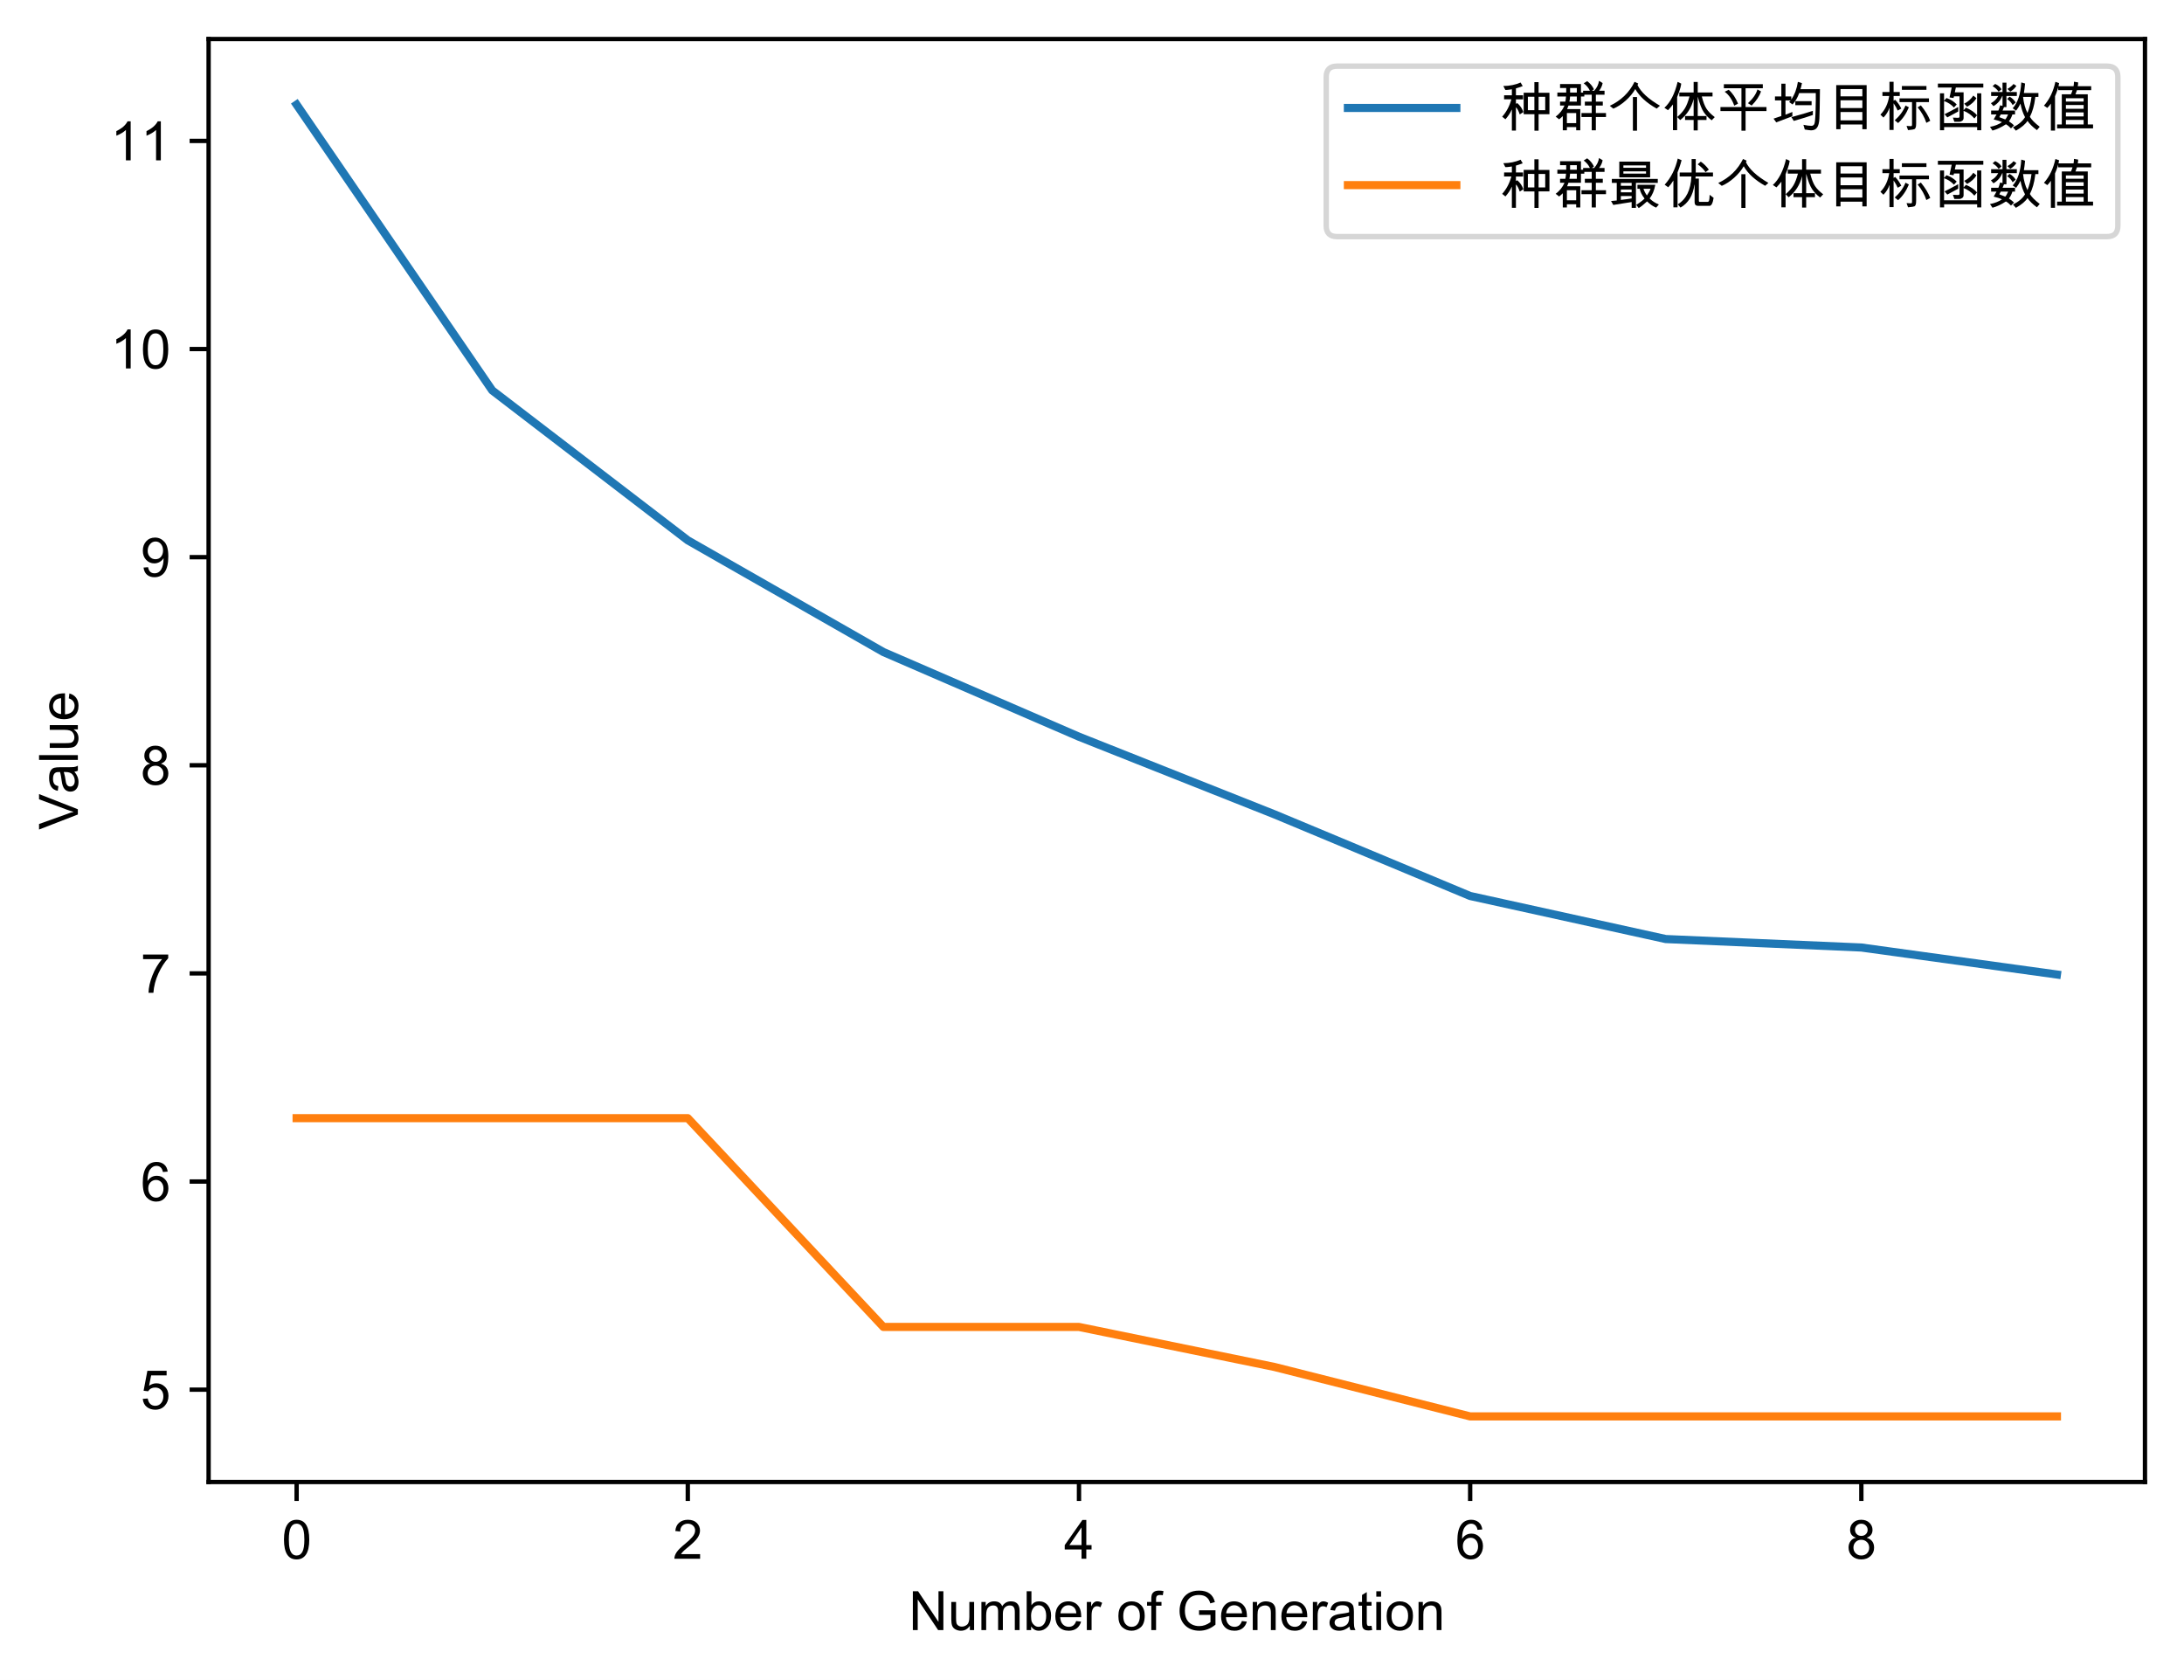
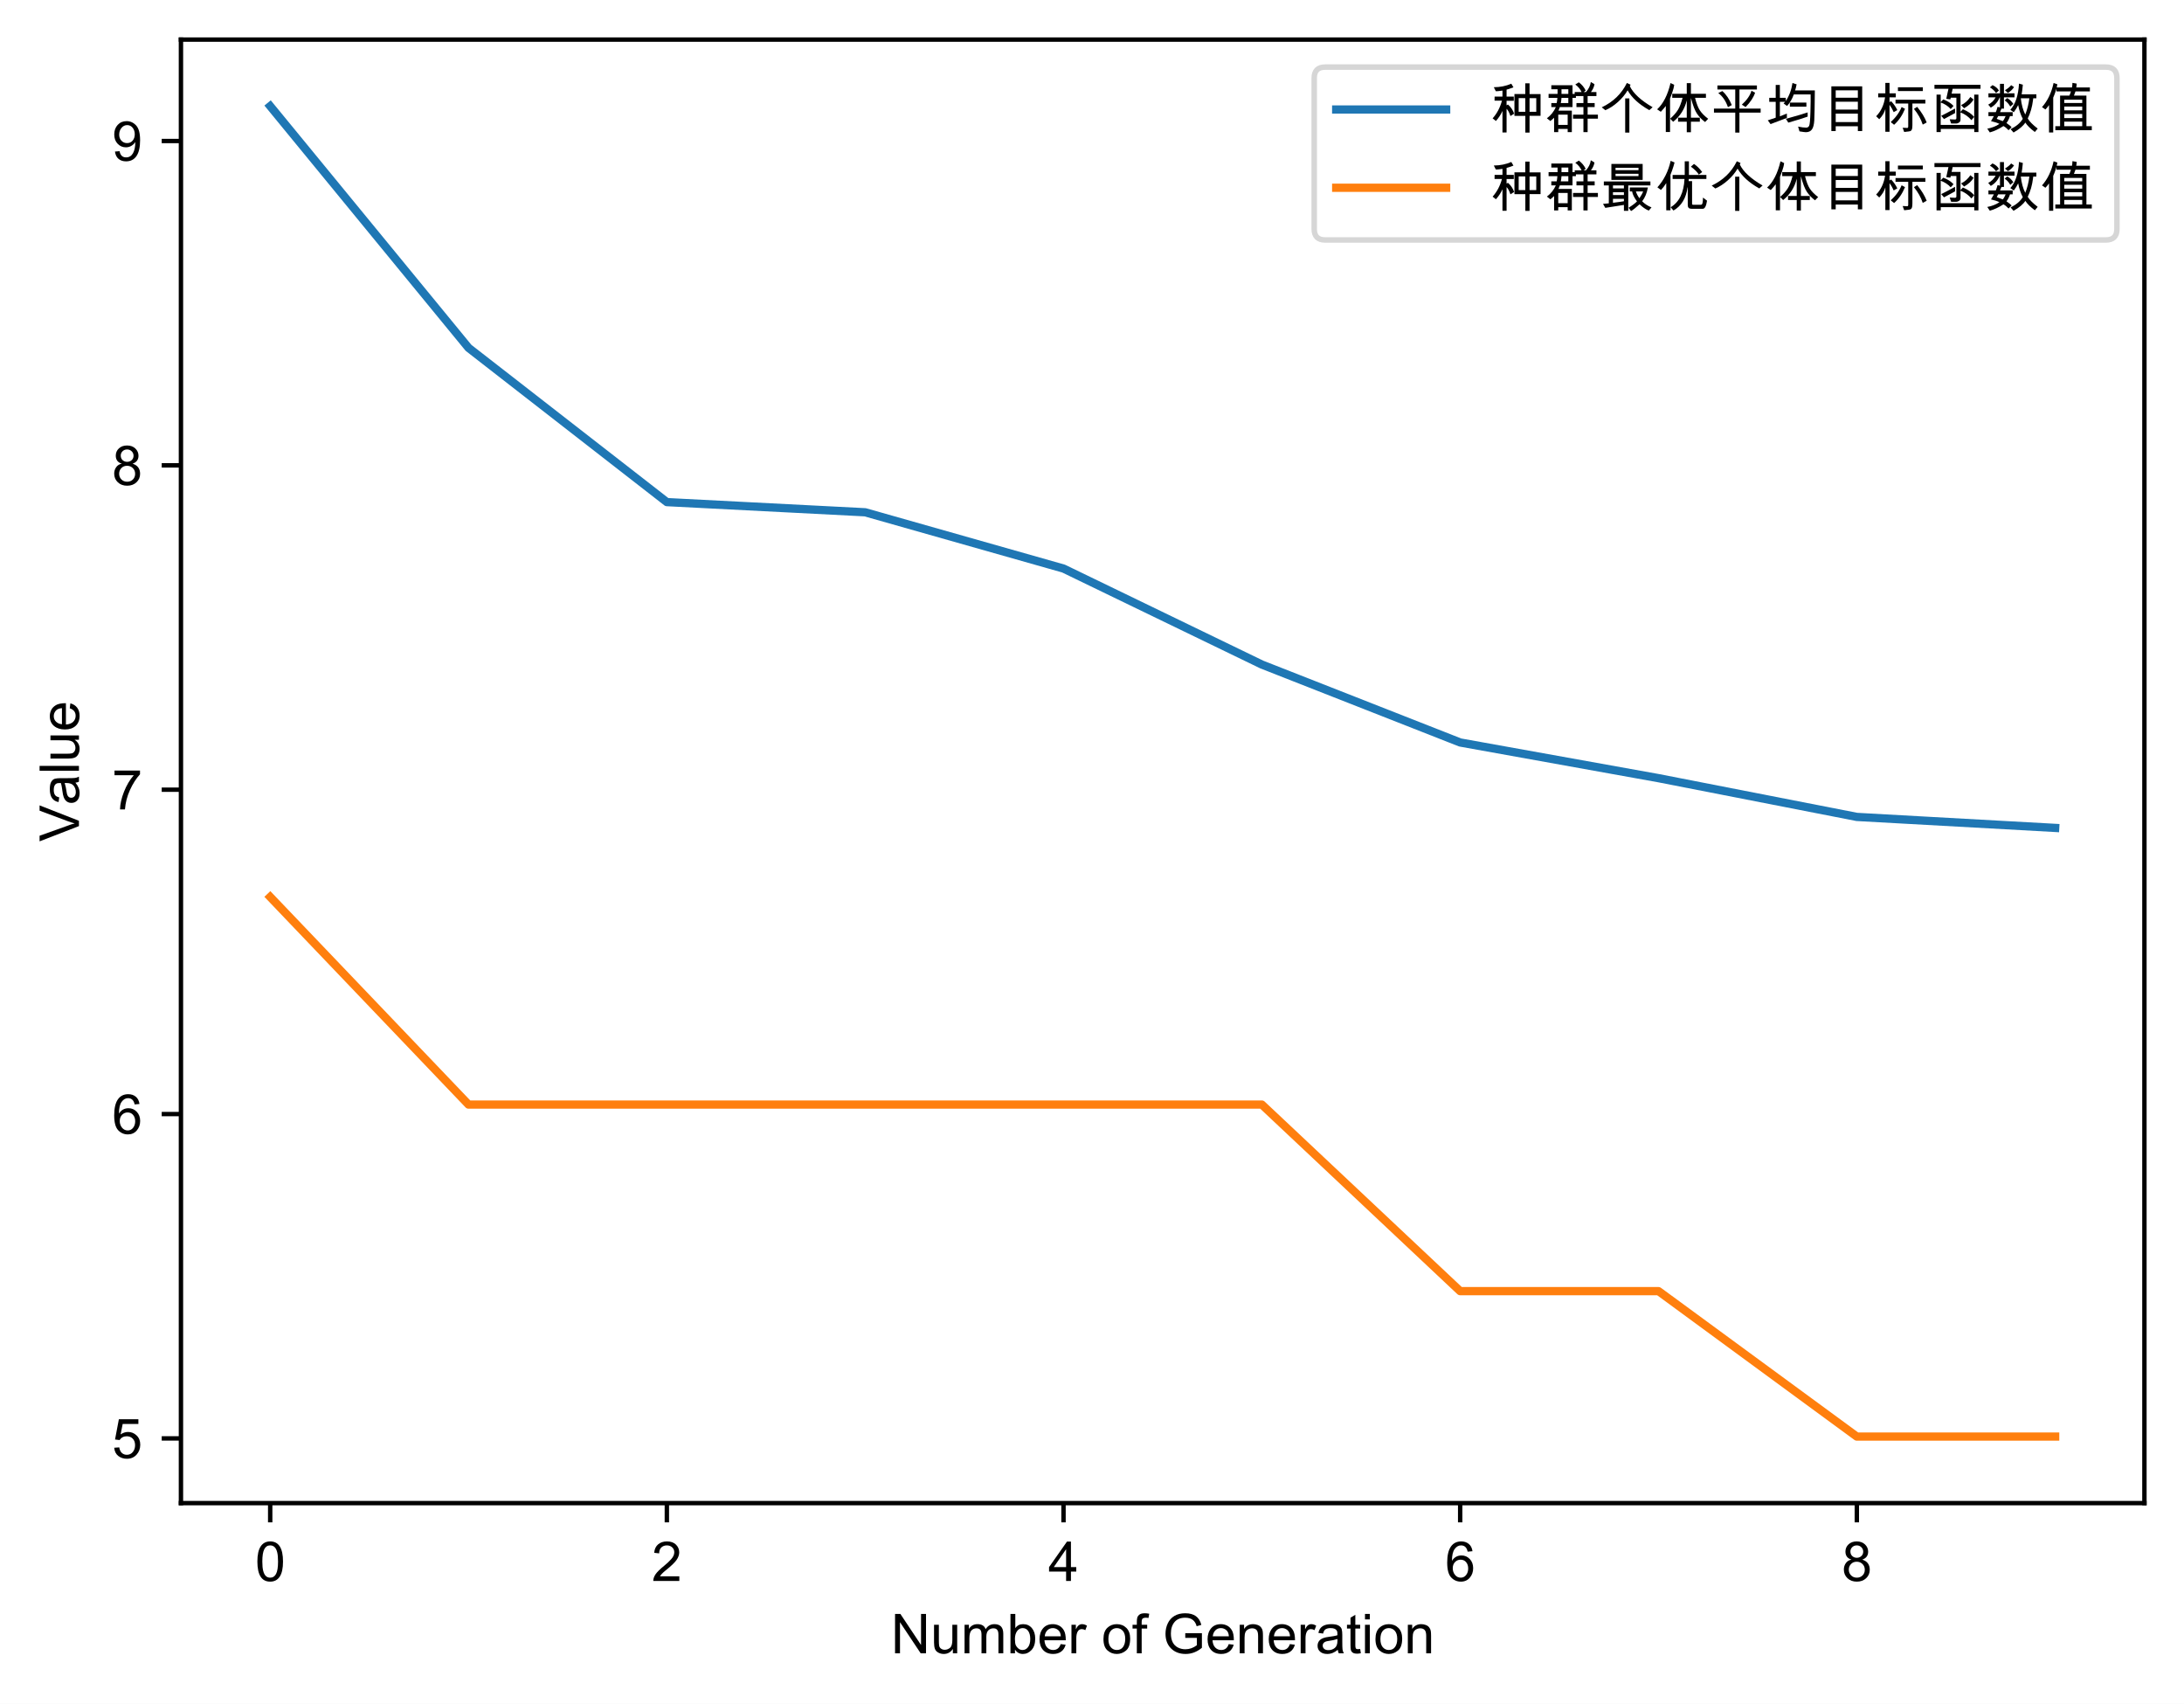
- <svg xmlns="http://www.w3.org/2000/svg" xmlns:xlink="http://www.w3.org/1999/xlink" height="309.812pt" version="1.1" viewBox="0 0 402.792 309.812" width="402.792pt">
+ <svg xmlns="http://www.w3.org/2000/svg" xmlns:xlink="http://www.w3.org/1999/xlink" height="309.812pt" version="1.1" viewBox="0 0 397.231 309.812" width="397.231pt">
  <defs>
    <style type="text/css">
*{stroke-linecap:butt;stroke-linejoin:round;}
  </style>
  </defs>
  <g id="figure_1">
    <g id="patch_1">
-       <path d="M 0 309.812  L 402.792 309.812  L 402.792 0  L 0 0  z " style="fill:#ffffff;" />
+       <path d="M 0 309.812  L 397.231 309.812  L 397.231 0  L 0 0  z " style="fill:#ffffff;" />
    </g>
    <g id="axes_1">
      <g id="patch_2">
-         <path d="M 38.472 273.312  L 395.592 273.312  L 395.592 7.2  L 38.472 7.2  z " style="fill:#ffffff;" />
+         <path d="M 32.911 273.312  L 390.031 273.312  L 390.031 7.2  L 32.911 7.2  z " style="fill:#ffffff;" />
      </g>
      <g id="matplotlib.axis_1">
        <g id="xtick_1">
          <g id="line2d_1">
            <defs>
-               <path d="M 0 0  L 0 3.5  " id="m9757aadfeb" style="stroke:#000000;stroke-width:0.8;" />
-             </defs>
-             <g>
-               <use style="stroke:#000000;stroke-width:0.8;" x="54.705" xlink:href="#m9757aadfeb" y="273.312" />
+               <path d="M 0 0  L 0 3.5  " id="med0e774043" style="stroke:#000000;stroke-width:0.8;" />
+             </defs>
+             <g>
+               <use style="stroke:#000000;stroke-width:0.8;" x="49.144" xlink:href="#med0e774043" y="273.312" />
            </g>
          </g>
          <g id="text_1">
            <defs>
              <path d="M 27.781 71.922  Q 51.125 71.922 51.125 35.297  Q 51.125 16.797 45.094 7.781  Q 39.062 -1.219 27.781 -1.219  Q 4.5 -1.219 4.5 35.297  Q 4.5 53.812 10.516 62.859  Q 16.547 71.922 27.781 71.922  z M 27.781 6  Q 34.859 6 38.469 12.859  Q 42.094 19.734 42.094 35.297  Q 42.094 46.141 40.5 52.359  Q 38.922 58.594 35.719 61.641  Q 32.516 64.703 27.688 64.703  Q 20.609 64.703 17.047 57.719  Q 13.484 50.734 13.484 35.297  Q 13.484 24.609 15.094 18.359  Q 16.703 12.109 19.875 9.047  Q 23.047 6 27.781 6  z " id="ArialUnicodeMS-48" />
            </defs>
-             <g transform="translate(51.92413 287.4698)scale(0.1 -0.1)">
+             <g transform="translate(46.3632 287.4698)scale(0.1 -0.1)">
              <use xlink:href="#ArialUnicodeMS-48" />
            </g>
          </g>
        </g>
        <g id="xtick_2">
          <g id="line2d_2">
            <g>
-               <use style="stroke:#000000;stroke-width:0.8;" x="126.85" xlink:href="#m9757aadfeb" y="273.312" />
+               <use style="stroke:#000000;stroke-width:0.8;" x="121.289" xlink:href="#med0e774043" y="273.312" />
            </g>
          </g>
          <g id="text_2">
            <defs>
              <path d="M 50.484 0  L 3.078 0  Q 3.078 6.062 7.297 12.25  Q 11.531 18.453 23.094 27.781  Q 30.172 33.453 35.734 39.672  Q 41.312 45.906 41.312 52.203  Q 41.312 57.625 37.469 61.156  Q 33.641 64.703 27.781 64.703  Q 21.875 64.703 17.875 61.062  Q 13.875 57.422 13.812 50.203  L 4.781 51.219  Q 5.609 61.281 11.938 66.594  Q 18.266 71.922 27.984 71.922  Q 38.531 71.922 44.406 66.078  Q 50.297 60.25 50.297 52  Q 50.297 45.125 45.328 38.062  Q 40.375 31 25.594 19.188  Q 17.828 12.984 15.281 8.5  L 50.484 8.5  z " id="ArialUnicodeMS-50" />
            </defs>
-             <g transform="translate(124.0696 287.4698)scale(0.1 -0.1)">
+             <g transform="translate(118.5087 287.4698)scale(0.1 -0.1)">
              <use xlink:href="#ArialUnicodeMS-50" />
            </g>
          </g>
        </g>
        <g id="xtick_3">
          <g id="line2d_3">
            <g>
-               <use style="stroke:#000000;stroke-width:0.8;" x="198.996" xlink:href="#m9757aadfeb" y="273.312" />
+               <use style="stroke:#000000;stroke-width:0.8;" x="193.435" xlink:href="#med0e774043" y="273.312" />
            </g>
          </g>
          <g id="text_3">
            <defs>
              <path d="M 50.984 17.094  L 41.312 17.094  L 41.312 0  L 32.516 0  L 32.516 17.094  L 1.516 17.094  L 1.516 25.203  L 34.078 71.578  L 41.312 71.578  L 41.312 25.203  L 50.984 25.203  z M 32.516 25.203  L 32.516 57.516  L 32.328 57.516  L 10.109 25.203  z " id="ArialUnicodeMS-52" />
            </defs>
-             <g transform="translate(196.215 287.4698)scale(0.1 -0.1)">
+             <g transform="translate(190.6541 287.4698)scale(0.1 -0.1)">
              <use xlink:href="#ArialUnicodeMS-52" />
            </g>
          </g>
        </g>
        <g id="xtick_4">
          <g id="line2d_4">
            <g>
-               <use style="stroke:#000000;stroke-width:0.8;" x="271.141" xlink:href="#m9757aadfeb" y="273.312" />
+               <use style="stroke:#000000;stroke-width:0.8;" x="265.58" xlink:href="#med0e774043" y="273.312" />
            </g>
          </g>
          <g id="text_4">
            <defs>
              <path d="M 13.094 36.922  Q 19.141 46.391 30.328 46.391  Q 39.109 46.391 45.266 39.891  Q 51.422 33.406 51.422 23.297  Q 51.422 13.094 45.281 5.938  Q 39.156 -1.219 29 -1.219  Q 18.703 -1.219 11.453 6.391  Q 4.203 14.016 4.203 33.5  Q 4.203 52.641 10.766 62.281  Q 17.328 71.922 29.781 71.922  Q 37.844 71.922 43.406 67.422  Q 48.969 62.938 50.203 54.109  L 41.406 53.328  Q 39.016 64.703 29.297 64.703  Q 22.562 64.703 17.719 58  Q 12.891 51.312 12.891 36.922  z M 28.812 6  Q 34.859 6 38.625 10.875  Q 42.391 15.766 42.391 22.703  Q 42.391 29.641 38.625 34.172  Q 34.859 38.719 28.516 38.719  Q 22.703 38.719 18.5 34.438  Q 14.312 30.172 14.312 23.188  Q 14.312 16.062 18.438 11.031  Q 22.562 6 28.812 6  z " id="ArialUnicodeMS-54" />
            </defs>
-             <g transform="translate(268.3605 287.4698)scale(0.1 -0.1)">
+             <g transform="translate(262.7996 287.4698)scale(0.1 -0.1)">
              <use xlink:href="#ArialUnicodeMS-54" />
            </g>
          </g>
        </g>
        <g id="xtick_5">
          <g id="line2d_5">
            <g>
-               <use style="stroke:#000000;stroke-width:0.8;" x="343.286" xlink:href="#m9757aadfeb" y="273.312" />
+               <use style="stroke:#000000;stroke-width:0.8;" x="337.725" xlink:href="#med0e774043" y="273.312" />
            </g>
          </g>
          <g id="text_5">
            <defs>
              <path d="M 37.891 38.719  Q 51.312 34.422 51.312 20.406  Q 51.312 11.188 44.719 4.984  Q 38.141 -1.219 27.781 -1.219  Q 17.328 -1.219 10.766 5.031  Q 4.203 11.281 4.203 20.703  Q 4.203 27.484 7.891 32.562  Q 11.578 37.641 17.828 38.719  L 17.828 38.922  Q 7.078 42.234 7.078 53.422  Q 7.078 61.328 12.734 66.625  Q 18.406 71.922 27.594 71.922  Q 36.922 71.922 42.656 66.453  Q 48.391 60.984 48.391 53.219  Q 48.391 42.672 37.891 38.922  z M 27.781 42.188  Q 32.719 42.188 36.062 45.328  Q 39.406 48.484 39.406 53.219  Q 39.406 58.062 36.016 61.375  Q 32.625 64.703 27.688 64.703  Q 22.656 64.703 19.375 61.422  Q 16.109 58.156 16.109 53.719  Q 16.109 48.391 19.484 45.281  Q 22.859 42.188 27.781 42.188  z M 27.781 6  Q 33.984 6 38.125 10  Q 42.281 14.016 42.281 20.406  Q 42.281 26.812 38 30.906  Q 33.734 35.016 27.594 35.016  Q 21.188 35.016 17.188 30.781  Q 13.188 26.562 13.188 20.609  Q 13.188 14.406 17.312 10.203  Q 21.438 6 27.781 6  z " id="ArialUnicodeMS-56" />
            </defs>
-             <g transform="translate(340.506 287.4698)scale(0.1 -0.1)">
+             <g transform="translate(334.945 287.4698)scale(0.1 -0.1)">
              <use xlink:href="#ArialUnicodeMS-56" />
            </g>
          </g>
        </g>
        <g id="text_6">
          <defs>
            <path d="M 64.203 0  L 54.5 0  L 17.094 56.203  L 16.891 56.203  L 16.891 0  L 7.906 0  L 7.906 71.578  L 17.578 71.578  L 54.984 15.375  L 55.172 15.375  L 55.172 71.578  L 64.203 71.578  z " id="ArialUnicodeMS-78" />
            <path d="M 48.688 0  L 40.828 0  L 40.828 7.625  L 40.578 7.625  Q 34.625 -1.219 24.312 -1.219  Q 18.891 -1.219 14.281 1.297  Q 9.672 3.812 8.125 8.219  Q 6.594 12.641 6.594 19.672  L 6.594 51.812  L 15.375 51.812  L 15.375 23.094  Q 15.375 16.219 16.031 13.234  Q 16.703 10.25 19.484 8.312  Q 22.266 6.391 26.125 6.391  Q 31.109 6.391 35.5 9.828  Q 39.891 13.281 39.891 24.125  L 39.891 51.812  L 48.688 51.812  z " id="ArialUnicodeMS-117" />
            <path d="M 76.906 0  L 68.109 0  L 68.109 32.719  Q 68.109 36.328 67.625 38.891  Q 67.141 41.453 65.109 43.422  Q 63.094 45.406 58.797 45.406  Q 53.609 45.406 49.844 41.797  Q 46.094 38.188 46.094 30.078  L 46.094 0  L 37.312 0  L 37.312 33.688  Q 37.312 40.438 34.938 42.922  Q 32.562 45.406 28.219 45.406  Q 22.562 45.406 18.922 41.5  Q 15.281 37.594 15.281 26.906  L 15.281 0  L 6.5 0  L 6.5 51.812  L 14.406 51.812  L 14.406 44.578  L 14.594 44.578  Q 19.875 52.984 30.078 52.984  Q 35.797 52.984 39.484 50.703  Q 43.172 48.438 44.828 43.891  Q 50.594 52.984 60.797 52.984  Q 68.844 52.984 72.875 48.625  Q 76.906 44.281 76.906 35.594  z " id="ArialUnicodeMS-109" />
            <path d="M 15.719 46  Q 20.609 52.984 29.688 52.984  Q 39.703 52.984 45.703 45.703  Q 51.703 38.422 51.703 26.703  Q 51.703 13.188 44.984 5.984  Q 38.281 -1.219 29.297 -1.219  Q 20.172 -1.219 15.094 6.5  L 14.891 6.5  L 14.891 0  L 6.688 0  L 6.688 71.578  L 15.484 71.578  L 15.484 46  z M 28.609 6  Q 34.719 6 38.688 11.25  Q 42.672 16.5 42.672 25.984  Q 42.672 35.109 39.016 40.453  Q 35.359 45.797 28.906 45.797  Q 22.562 45.797 18.672 40.281  Q 14.797 34.766 14.797 26.312  Q 14.797 18.062 16.406 14.562  Q 18.016 11.078 21.266 8.531  Q 24.516 6 28.609 6  z " id="ArialUnicodeMS-98" />
            <path d="M 51.703 23.688  L 12.891 23.688  Q 13.422 15.094 17.797 10.547  Q 22.172 6 28.719 6  Q 33.734 6 37.156 8.656  Q 40.578 11.328 42.391 16.703  L 51.422 15.578  Q 49.219 7.469 43.359 3.125  Q 37.5 -1.219 28.719 -1.219  Q 17.047 -1.219 10.469 5.938  Q 3.906 13.094 3.906 25.484  Q 3.906 37.75 10.281 45.359  Q 16.656 52.984 28.219 52.984  Q 33.891 52.984 39.141 50.484  Q 44.391 48 48.047 42.016  Q 51.703 36.031 51.703 23.688  z M 42.672 30.906  Q 42.141 38.812 37.766 42.297  Q 33.406 45.797 28.219 45.797  Q 22.016 45.797 18.016 41.641  Q 14.016 37.5 13.375 30.906  z " id="ArialUnicodeMS-101" />
            <path d="M 34.625 50.203  L 31.594 42.094  Q 28.328 44 25.203 44  Q 20.266 44 17.719 39.578  Q 15.188 35.156 15.188 27.203  L 15.188 0  L 6.391 0  L 6.391 51.812  L 14.406 51.812  L 14.406 44  L 14.594 44  Q 18.797 52.984 25.594 52.984  Q 30.078 52.984 34.625 50.203  z " id="ArialUnicodeMS-114" />
            <path id="ArialUnicodeMS-32" />
            <path d="M 27.781 52.984  Q 38.281 52.984 45.188 46.141  Q 52.094 39.312 52.094 26.703  Q 52.094 11.422 44.625 5.094  Q 37.156 -1.219 27.781 -1.219  Q 17.969 -1.219 10.734 5.266  Q 3.516 11.766 3.516 25.875  Q 3.516 39.547 10.5 46.266  Q 17.484 52.984 27.781 52.984  z M 27.781 6  Q 35.297 6 39.203 11.562  Q 43.109 17.141 43.109 26.219  Q 43.109 35.938 38.688 40.859  Q 34.281 45.797 27.781 45.797  Q 21.094 45.797 16.797 40.797  Q 12.5 35.797 12.5 25.875  Q 12.5 16.016 16.859 11  Q 21.234 6 27.781 6  z " id="ArialUnicodeMS-111" />
            <path d="M 31.109 71.922  L 29.781 64.203  Q 27.156 64.703 24.609 64.703  Q 21.438 64.703 19.406 63.359  Q 17.391 62.016 17.391 56.688  L 17.391 51.812  L 27.391 51.812  L 27.391 45.016  L 17.391 45.016  L 17.391 0  L 8.594 0  L 8.594 45.016  L 0.781 45.016  L 0.781 51.812  L 8.594 51.812  L 8.594 57.422  Q 8.594 61.328 9.328 64.5  Q 10.062 67.672 13.203 70.234  Q 16.359 72.797 22.906 72.797  Q 26.812 72.797 31.109 71.922  z " id="ArialUnicodeMS-102" />
            <path d="M 71.391 10.016  Q 57.859 -1.219 41.797 -1.219  Q 25.344 -1.219 15.25 8.812  Q 5.172 18.844 5.172 35.5  Q 5.172 45.656 9.297 54.422  Q 13.422 63.188 21.453 67.984  Q 29.5 72.797 41.109 72.797  Q 53.172 72.797 60.469 67.5  Q 67.781 62.203 70.312 51.609  L 61.812 49.219  Q 59.812 56.938 54.641 60.812  Q 49.469 64.703 41.109 64.703  Q 28.172 64.703 21.578 56.781  Q 14.984 48.875 14.984 36.078  Q 14.984 26.516 18.188 20.156  Q 21.391 13.812 27.656 10.562  Q 33.938 7.328 41.312 7.328  Q 52.547 7.328 62.203 14.703  L 62.203 27.984  L 41.109 27.984  L 41.109 36.531  L 71.391 36.531  z " id="ArialUnicodeMS-71" />
            <path d="M 49.031 0  L 40.188 0  L 40.188 31.5  Q 40.188 39.453 37.328 42.422  Q 34.469 45.406 29.391 45.406  Q 25.484 45.406 21.984 43.5  Q 18.5 41.609 17.031 38.141  Q 15.578 34.672 15.578 28.328  L 15.578 0  L 6.781 0  L 6.781 51.812  L 14.703 51.812  L 14.703 44.484  L 14.891 44.484  Q 17.672 48.734 21.75 50.859  Q 25.828 52.984 31.203 52.984  Q 35.297 52.984 39.297 51.516  Q 43.312 50.047 45.578 47.109  Q 47.859 44.188 48.438 40.859  Q 49.031 37.547 49.031 31.891  z " id="ArialUnicodeMS-110" />
            <path d="M 51.609 0  L 42.391 0  Q 41.109 2.438 40.578 6.391  Q 31.734 -1.219 21.484 -1.219  Q 13.281 -1.219 8.547 2.875  Q 3.812 6.984 3.812 13.719  Q 3.812 20.172 8.375 24.344  Q 12.938 28.516 24.219 29.891  L 32.422 31.109  Q 37.016 31.844 39.984 32.906  Q 39.984 36.859 39.734 38.5  Q 39.5 40.141 38.297 41.891  Q 37.109 43.656 34.469 44.719  Q 31.844 45.797 27.391 45.797  Q 21.734 45.797 18.438 43.703  Q 15.141 41.609 13.922 35.891  L 5.328 37.016  Q 6.734 44.969 12.594 48.969  Q 18.453 52.984 28.719 52.984  Q 38.031 52.984 42.406 50.219  Q 46.781 47.469 47.781 43.562  Q 48.781 39.656 48.781 33.5  L 48.781 21.688  Q 48.781 10.891 49.188 7.203  Q 49.609 3.516 51.609 0  z M 39.984 22.797  L 39.984 25.984  Q 33.109 23.688 23.141 22.344  Q 13.188 21 13.188 13.922  Q 13.188 10.359 15.875 8.031  Q 18.562 5.719 23.578 5.719  Q 30.078 5.719 35.031 9.594  Q 39.984 13.484 39.984 22.797  z " id="ArialUnicodeMS-97" />
            <path d="M 26.906 0.094  Q 23 -0.688 20.312 -0.688  Q 14.547 -0.688 11.906 1.344  Q 9.281 3.375 8.688 6.5  Q 8.109 9.625 8.109 15.188  L 8.109 45.016  L 1.703 45.016  L 1.703 51.812  L 8.109 51.812  L 8.109 64.703  L 16.891 70.016  L 16.891 51.812  L 25.688 51.812  L 25.688 45.016  L 16.891 45.016  L 16.891 14.703  Q 16.891 10.797 17.688 9.156  Q 18.5 7.516 21.781 7.516  Q 23.688 7.516 25.688 7.906  z " id="ArialUnicodeMS-116" />
            <path d="M 15.484 0  L 6.688 0  L 6.688 51.812  L 15.484 51.812  z M 15.484 61.625  L 6.688 61.625  L 6.688 71.578  L 15.484 71.578  z " id="ArialUnicodeMS-105" />
          </defs>
-           <g transform="translate(167.5655 300.6198)scale(0.1 -0.1)">
+           <g transform="translate(162.0045 300.6198)scale(0.1 -0.1)">
            <use xlink:href="#ArialUnicodeMS-78" />
            <use x="72.217" xlink:href="#ArialUnicodeMS-117" />
            <use x="127.832" xlink:href="#ArialUnicodeMS-109" />
            <use x="211.133" xlink:href="#ArialUnicodeMS-98" />
            <use x="266.748" xlink:href="#ArialUnicodeMS-101" />
            <use x="322.363" xlink:href="#ArialUnicodeMS-114" />
            <use x="355.664" xlink:href="#ArialUnicodeMS-32" />
            <use x="383.447" xlink:href="#ArialUnicodeMS-111" />
            <use x="439.062" xlink:href="#ArialUnicodeMS-102" />
            <use x="466.846" xlink:href="#ArialUnicodeMS-32" />
            <use x="494.629" xlink:href="#ArialUnicodeMS-71" />
            <use x="572.412" xlink:href="#ArialUnicodeMS-101" />
            <use x="628.027" xlink:href="#ArialUnicodeMS-110" />
            <use x="683.643" xlink:href="#ArialUnicodeMS-101" />
            <use x="739.258" xlink:href="#ArialUnicodeMS-114" />
            <use x="772.559" xlink:href="#ArialUnicodeMS-97" />
            <use x="828.174" xlink:href="#ArialUnicodeMS-116" />
            <use x="855.957" xlink:href="#ArialUnicodeMS-105" />
            <use x="878.174" xlink:href="#ArialUnicodeMS-111" />
            <use x="933.789" xlink:href="#ArialUnicodeMS-110" />
          </g>
        </g>
      </g>
      <g id="matplotlib.axis_2">
        <g id="ytick_1">
          <g id="line2d_6">
            <defs>
-               <path d="M 0 0  L -3.5 0  " id="m85c86b4c34" style="stroke:#000000;stroke-width:0.8;" />
-             </defs>
-             <g>
-               <use style="stroke:#000000;stroke-width:0.8;" x="38.472" xlink:href="#m85c86b4c34" y="256.282" />
+               <path d="M 0 0  L -3.5 0  " id="m189a646eb7" style="stroke:#000000;stroke-width:0.8;" />
+             </defs>
+             <g>
+               <use style="stroke:#000000;stroke-width:0.8;" x="32.911" xlink:href="#m189a646eb7" y="261.548" />
            </g>
          </g>
          <g id="text_7">
            <defs>
              <path d="M 15.828 43.016  Q 22.359 47.516 29.391 47.516  Q 38.328 47.516 44.969 41.188  Q 51.609 34.859 51.609 24.312  Q 51.609 13.672 44.875 6.219  Q 38.141 -1.219 27.203 -1.219  Q 18.266 -1.219 11.719 3.828  Q 5.172 8.891 4.203 18.797  L 13.375 19.484  Q 14.5 12.703 18.156 9.344  Q 21.828 6 27.203 6  Q 33.891 6 38.031 11.047  Q 42.188 16.109 42.188 23.484  Q 42.188 31 37.938 35.344  Q 33.688 39.703 27 39.703  Q 18.562 39.703 14.016 32.812  L 5.719 33.797  L 12.703 70.609  L 48.188 70.609  L 48.188 62.109  L 19.672 62.109  z " id="ArialUnicodeMS-53" />
            </defs>
-             <g transform="translate(25.91094 259.8605)scale(0.1 -0.1)">
+             <g transform="translate(20.35 265.1265)scale(0.1 -0.1)">
              <use xlink:href="#ArialUnicodeMS-53" />
            </g>
          </g>
        </g>
        <g id="ytick_2">
          <g id="line2d_7">
            <g>
-               <use style="stroke:#000000;stroke-width:0.8;" x="38.472" xlink:href="#m85c86b4c34" y="217.899" />
+               <use style="stroke:#000000;stroke-width:0.8;" x="32.911" xlink:href="#m189a646eb7" y="202.571" />
            </g>
          </g>
          <g id="text_8">
-             <g transform="translate(25.91094 221.478)scale(0.1 -0.1)">
+             <g transform="translate(20.35 206.1494)scale(0.1 -0.1)">
              <use xlink:href="#ArialUnicodeMS-54" />
            </g>
          </g>
        </g>
        <g id="ytick_3">
          <g id="line2d_8">
            <g>
-               <use style="stroke:#000000;stroke-width:0.8;" x="38.472" xlink:href="#m85c86b4c34" y="179.517" />
+               <use style="stroke:#000000;stroke-width:0.8;" x="32.911" xlink:href="#m189a646eb7" y="143.593" />
            </g>
          </g>
          <g id="text_9">
            <defs>
              <path d="M 51.125 63.812  Q 40.578 52.25 32.859 35.203  Q 25.141 18.172 23.781 0  L 14.797 0  Q 15.141 14.594 22 32.047  Q 28.859 49.516 39.797 62.109  L 4.781 62.109  L 4.781 70.609  L 51.125 70.609  z " id="ArialUnicodeMS-55" />
            </defs>
-             <g transform="translate(25.91094 183.0955)scale(0.1 -0.1)">
+             <g transform="translate(20.35 147.1724)scale(0.1 -0.1)">
              <use xlink:href="#ArialUnicodeMS-55" />
            </g>
          </g>
        </g>
        <g id="ytick_4">
          <g id="line2d_9">
            <g>
-               <use style="stroke:#000000;stroke-width:0.8;" x="38.472" xlink:href="#m85c86b4c34" y="141.134" />
+               <use style="stroke:#000000;stroke-width:0.8;" x="32.911" xlink:href="#m189a646eb7" y="84.616" />
            </g>
          </g>
          <g id="text_10">
-             <g transform="translate(25.91094 144.713)scale(0.1 -0.1)">
+             <g transform="translate(20.35 88.19529)scale(0.1 -0.1)">
              <use xlink:href="#ArialUnicodeMS-56" />
            </g>
          </g>
        </g>
        <g id="ytick_5">
          <g id="line2d_10">
            <g>
-               <use style="stroke:#000000;stroke-width:0.8;" x="38.472" xlink:href="#m85c86b4c34" y="102.752" />
+               <use style="stroke:#000000;stroke-width:0.8;" x="32.911" xlink:href="#m189a646eb7" y="25.639" />
            </g>
          </g>
          <g id="text_11">
            <defs>
              <path d="M 42.391 33.688  Q 39.797 29.5 35.281 26.906  Q 30.766 24.312 25.484 24.312  Q 16.656 24.312 10.469 30.781  Q 4.297 37.25 4.297 47.703  Q 4.297 58.344 10.594 65.125  Q 16.891 71.922 26.812 71.922  Q 36.766 71.922 44.031 64.156  Q 51.312 56.391 51.312 37.312  Q 51.312 17.922 44.672 8.344  Q 38.031 -1.219 25.688 -1.219  Q 17.625 -1.219 12.203 3.203  Q 6.781 7.625 5.609 16.609  L 14.016 17.281  Q 16.016 6 25.875 6  Q 33.984 6 38.281 13.391  Q 42.578 20.797 42.578 33.688  z M 27.594 31.984  Q 34.031 31.984 37.812 36.547  Q 41.609 41.109 41.609 48.094  Q 41.609 55.172 37.719 59.938  Q 33.844 64.703 27.781 64.703  Q 21.688 64.703 17.484 59.641  Q 13.281 54.594 13.281 47.406  Q 13.281 40.625 17.406 36.297  Q 21.531 31.984 27.594 31.984  z " id="ArialUnicodeMS-57" />
            </defs>
-             <g transform="translate(25.91094 106.3305)scale(0.1 -0.1)">
+             <g transform="translate(20.35 29.21822)scale(0.1 -0.1)">
              <use xlink:href="#ArialUnicodeMS-57" />
            </g>
          </g>
        </g>
-         <g id="ytick_6">
-           <g id="line2d_11">
-             <g>
-               <use style="stroke:#000000;stroke-width:0.8;" x="38.472" xlink:href="#m85c86b4c34" y="64.369" />
-             </g>
-           </g>
-           <g id="text_12">
-             <defs>
-               <path d="M 37.5 0  L 28.719 0  L 28.719 56  Q 22.125 49.75 11.078 45.406  L 11.078 53.906  Q 26.266 61.188 31.781 71.922  L 37.5 71.922  z " id="ArialUnicodeMS-49" />
-             </defs>
-             <g transform="translate(20.35 67.94796)scale(0.1 -0.1)">
-               <use xlink:href="#ArialUnicodeMS-49" />
-               <use x="55.615" xlink:href="#ArialUnicodeMS-48" />
-             </g>
-           </g>
-         </g>
-         <g id="ytick_7">
-           <g id="line2d_12">
-             <g>
-               <use style="stroke:#000000;stroke-width:0.8;" x="38.472" xlink:href="#m85c86b4c34" y="25.987" />
-             </g>
-           </g>
-           <g id="text_13">
-             <g transform="translate(20.35 29.56545)scale(0.1 -0.1)">
-               <use xlink:href="#ArialUnicodeMS-49" />
-               <use x="55.615" xlink:href="#ArialUnicodeMS-49" />
-             </g>
-           </g>
-         </g>
-         <g id="text_14">
+         <g id="text_12">
          <defs>
            <path d="M 66.016 71.578  L 37.984 0  L 28.328 0  L 0.594 71.578  L 10.797 71.578  L 29.391 19.578  Q 31.5 14.594 33.109 7.906  L 33.297 7.906  Q 34.766 13.625 37.016 19.578  L 56.391 71.578  z " id="ArialUnicodeMS-86" />
            <path d="M 15.484 0  L 6.688 0  L 6.688 71.578  L 15.484 71.578  z " id="ArialUnicodeMS-108" />
          </defs>
          <g transform="translate(14.35781 153.0435)rotate(-90)scale(0.1 -0.1)">
            <use xlink:href="#ArialUnicodeMS-86" />
            <use x="66.699" xlink:href="#ArialUnicodeMS-97" />
            <use x="122.314" xlink:href="#ArialUnicodeMS-108" />
            <use x="144.531" xlink:href="#ArialUnicodeMS-117" />
            <use x="200.146" xlink:href="#ArialUnicodeMS-101" />
          </g>
        </g>
      </g>
-       <g id="line2d_13">
-         <path clip-path="url(#p4368ae8990)" d="M 54.705 19.296  L 90.777 71.998  L 126.85 99.648  L 162.923 120.248  L 198.996 135.869  L 235.068 150.191  L 271.141 165.241  L 307.214 173.18  L 343.286 174.741  L 379.359 179.721  " style="fill:none;stroke:#1f77b4;stroke-linecap:square;stroke-width:1.5;" />
-       </g>
-       <g id="line2d_14">
-         <path clip-path="url(#p4368ae8990)" d="M 54.705 206.213  L 90.777 206.213  L 126.85 206.213  L 162.923 244.717  L 198.996 244.717  L 235.068 252.102  L 271.141 261.216  L 307.214 261.216  L 343.286 261.216  L 379.359 261.216  " style="fill:none;stroke:#ff7f0e;stroke-linecap:square;stroke-width:1.5;" />
+       <g id="line2d_11">
+         <path clip-path="url(#p94130e38da)" d="M 49.144 19.296  L 85.216 63.248  L 121.289 91.298  L 157.362 93.148  L 193.435 103.382  L 229.507 120.837  L 265.58 135.006  L 301.653 141.494  L 337.725 148.541  L 373.798 150.54  " style="fill:none;stroke:#1f77b4;stroke-linecap:square;stroke-width:1.5;" />
+       </g>
+       <g id="line2d_12">
+         <path clip-path="url(#p94130e38da)" d="M 49.144 163.093  L 85.216 200.847  L 121.289 200.847  L 157.362 200.847  L 193.435 200.847  L 229.507 200.847  L 265.58 234.769  L 301.653 234.769  L 337.725 261.216  L 373.798 261.216  " style="fill:none;stroke:#ff7f0e;stroke-linecap:square;stroke-width:1.5;" />
      </g>
      <g id="patch_3">
-         <path d="M 38.472 273.312  L 38.472 7.2  " style="fill:none;stroke:#000000;stroke-linecap:square;stroke-linejoin:miter;stroke-width:0.8;" />
+         <path d="M 32.911 273.312  L 32.911 7.2  " style="fill:none;stroke:#000000;stroke-linecap:square;stroke-linejoin:miter;stroke-width:0.8;" />
      </g>
      <g id="patch_4">
-         <path d="M 395.592 273.312  L 395.592 7.2  " style="fill:none;stroke:#000000;stroke-linecap:square;stroke-linejoin:miter;stroke-width:0.8;" />
+         <path d="M 390.031 273.312  L 390.031 7.2  " style="fill:none;stroke:#000000;stroke-linecap:square;stroke-linejoin:miter;stroke-width:0.8;" />
      </g>
      <g id="patch_5">
-         <path d="M 38.472 273.312  L 395.592 273.312  " style="fill:none;stroke:#000000;stroke-linecap:square;stroke-linejoin:miter;stroke-width:0.8;" />
+         <path d="M 32.911 273.312  L 390.031 273.312  " style="fill:none;stroke:#000000;stroke-linecap:square;stroke-linejoin:miter;stroke-width:0.8;" />
      </g>
      <g id="patch_6">
-         <path d="M 38.472 7.2  L 395.592 7.2  " style="fill:none;stroke:#000000;stroke-linecap:square;stroke-linejoin:miter;stroke-width:0.8;" />
+         <path d="M 32.911 7.2  L 390.031 7.2  " style="fill:none;stroke:#000000;stroke-linecap:square;stroke-linejoin:miter;stroke-width:0.8;" />
      </g>
      <g id="legend_1">
        <g id="patch_7">
-           <path d="M 246.592 43.634  L 388.592 43.634  Q 390.592 43.634 390.592 41.634  L 390.592 14.2  Q 390.592 12.2 388.592 12.2  L 246.592 12.2  Q 244.592 12.2 244.592 14.2  L 244.592 41.634  Q 244.592 43.634 246.592 43.634  z " style="fill:#ffffff;opacity:0.8;stroke:#cccccc;stroke-linejoin:miter;" />
-         </g>
-         <g id="line2d_15">
-           <path d="M 248.592 19.908  L 268.592 19.908  " style="fill:none;stroke:#1f77b4;stroke-linecap:square;stroke-width:1.5;" />
-         </g>
-         <g id="line2d_16" />
-         <g id="text_15">
+           <path d="M 241.031 43.634  L 383.031 43.634  Q 385.031 43.634 385.031 41.634  L 385.031 14.2  Q 385.031 12.2 383.031 12.2  L 241.031 12.2  Q 239.031 12.2 239.031 14.2  L 239.031 41.634  Q 239.031 43.634 241.031 43.634  z " style="fill:#ffffff;opacity:0.8;stroke:#cccccc;stroke-linejoin:miter;" />
+         </g>
+         <g id="line2d_13">
+           <path d="M 243.031 19.908  L 263.031 19.908  " style="fill:none;stroke:#1f77b4;stroke-linecap:square;stroke-width:1.5;" />
+         </g>
+         <g id="line2d_14" />
+         <g id="text_13">
          <defs>
            <path d="M 91.703 23.484  L 71.688 23.484  L 71.688 -6.984  L 64.016 -6.984  L 64.016 23.391  L 44.188 23.391  L 44.188 63.094  L 63.922 63.094  L 63.922 82.625  L 71.688 82.625  L 71.688 62.984  L 91.703 62.984  z M 63.922 30.812  L 63.922 55.609  L 51.906 55.719  L 51.906 30.812  z M 83.891 30.812  L 83.891 55.609  L 71.688 55.609  L 71.688 30.812  z M 43.609 27.391  L 36.922 23.094  Q 33.797 32.516 29.891 36.281  L 29.891 -6.781  L 22.406 -6.781  L 22.406 31.984  L 22.219 31.984  Q 18.172 22.656 10.5 14.109  L 4.5 18.891  Q 16.312 31.984 21.484 50.984  L 8.016 50.984  L 8.109 58.406  L 22.406 58.406  L 22.406 69.391  Q 21.531 69.344 17.531 68.719  Q 13.531 68.109 10.297 68.219  L 6.688 75.484  Q 24.125 75.594 38.484 81.891  L 42.391 75.297  Q 33.547 71.969 29.891 71.094  L 29.891 58.406  L 43.016 58.406  L 43.016 50.875  L 29.891 50.875  L 29.891 42.578  L 32.422 44  Q 40.328 37.109 43.609 27.391  z " id="ArialUnicodeMS-31181" />
            <path d="M 96 18.312  L 77.297 18.312  L 77.297 -6.203  L 69.672 -6.203  L 69.672 18.312  L 50.781 18.312  L 50.781 25.594  L 69.672 25.594  L 69.672 39.406  L 56.984 39.406  L 56.984 46.688  L 69.672 46.688  L 69.672 59.422  L 56 59.422  L 56 56.109  L 49.812 56.109  L 49.812 39.406  L 26.812 39.406  Q 26.375 37.641 24.312 32.906  L 48.578 32.906  L 48.578 -6.203  L 41.016 -6.203  L 41.016 -0.297  L 23.875 -0.297  L 23.875 -6.203  L 16.312 -6.203  L 16.312 20.016  Q 14.5 18.062 9.516 14.016  L 3.219 19  Q 14.203 27.203 19.484 39.406  L 11.281 39.406  L 11.281 46.688  L 21 46.688  Q 21.734 49.359 22.312 56.109  L 6.297 56.109  L 6.297 63.375  L 22.609 63.375  L 22.609 71.781  L 11.281 71.781  L 11.281 79.109  L 49.812 79.109  L 49.812 63.375  L 53.812 63.375  L 53.812 66.703  L 66.312 66.703  Q 62.641 74.703 54.891 80.422  L 61.281 84.422  Q 69.531 78.422 73.781 69.391  L 70.016 66.703  L 74.219 66.703  Q 81.734 75 83.109 85.016  L 89.797 80.906  Q 88.422 73.297 83.297 66.703  L 93.312 66.703  L 93.312 59.422  L 77.297 59.422  L 77.297 46.688  L 90.094 46.688  L 90.094 39.406  L 77.297 39.406  L 77.297 25.594  L 96 25.594  z M 42.188 63.375  L 42.188 71.781  L 29.781 71.781  L 29.781 63.375  z M 42.188 46.688  L 42.188 56.109  L 29.781 56.109  Q 29.344 50 28.516 46.688  z M 41.016 6.984  L 41.016 25.594  L 23.875 25.594  L 23.875 6.984  z " id="ArialUnicodeMS-32676" />
            <path d="M 95.516 39.109  L 89.5 33.797  Q 61.812 49.266 50 69.828  Q 43.562 58.594 32.344 48.578  Q 21.141 38.578 9.516 33.688  L 2.984 38.922  Q 34.234 53.719 48.688 83.203  L 55.422 80.078  L 54.109 77.297  Q 63.531 57.719 95.516 39.109  z M 53.219 -6.984  L 45.609 -6.984  L 45.609 55.172  L 53.219 55.172  z " id="ArialUnicodeMS-20010" />
            <path d="M 34.719 79.891  Q 34.078 73.531 30.672 64.109  L 27.203 54.984  L 27.203 -6  L 19.484 -6  L 19.484 41.406  Q 16.359 37.203 10.406 30.812  L 3.719 35.297  Q 20.359 50.438 28.078 83.109  z M 96.578 18.109  L 90.922 12.203  Q 82.172 18.703 76.344 27.219  Q 70.516 35.75 65.375 55.422  L 65.188 55.422  L 65.188 20.125  L 81.391 20.125  L 81.391 12.797  L 65.188 12.797  L 65.188 -6.391  L 57.625 -6.391  L 57.625 12.797  L 41.797 12.797  L 41.797 20.125  L 57.625 20.125  L 57.625 51.516  Q 51.906 27.828 32.906 12.641  L 27.391 18.266  Q 36.812 26.562 41.547 34.344  Q 46.297 42.141 50 56.203  L 31.203 56.203  L 31.203 63.484  L 57.625 63.484  L 57.625 82.906  L 65.188 82.906  L 65.188 63.484  L 92.484 63.484  L 92.484 56.203  L 72.703 56.203  Q 76.469 40.969 81.5 33.328  Q 86.531 25.688 96.578 18.109  z " id="ArialUnicodeMS-20307" />
            <path d="M 92 29.297  L 53.422 29.297  L 53.422 -6.984  L 45.797 -6.984  L 45.797 29.297  L 7.078 29.297  L 7.078 36.625  L 45.797 36.625  L 45.797 71.391  L 13.375 71.391  L 13.375 78.719  L 85.203 78.719  L 85.203 71.391  L 53.422 71.391  L 53.422 36.625  L 92 36.625  z M 81.891 65.578  Q 77.828 52.828 64.594 39.406  L 57.812 43.797  Q 71.625 56.344 75.297 69.094  z M 39.5 43.016  L 32.516 39.203  Q 26.562 56.344 14.891 64.891  L 22.312 68.5  Q 32.953 59.125 39.5 43.016  z " id="ArialUnicodeMS-24179" />
            <path d="M 90.578 69.672  Q 90.188 26.812 89.531 15.281  Q 88.875 3.766 85.281 -1.266  Q 81.688 -6.297 74.125 -6.297  Q 71.969 -6.297 62.594 -4.781  L 60.109 3.906  Q 68.953 2 74.812 2  Q 78.469 2 80.203 5.312  Q 81.938 8.641 82.547 30.75  Q 83.156 52.875 82.906 62.406  L 52.297 62.406  Q 47.75 49.703 39.984 41.406  L 33.688 46  Q 35.203 47.266 36.625 48.875  L 27 48.875  L 27 22.516  L 39.703 27.594  L 39.703 19.672  L 10.016 8.406  L 4.984 15.281  L 19.391 20.125  L 19.391 48.875  L 7.625 48.875  L 7.625 56.203  L 19.391 56.203  L 19.391 79.688  L 27 79.688  L 27 56.203  L 37.703 56.203  L 37.703 50.484  Q 46.969 64.016 49.906 83.109  L 57.422 80.719  Q 55.812 72.562 54.594 69.672  z M 75.203 40.094  L 45.125 40.094  L 45.125 47.516  L 75.203 47.516  z M 77.484 29.688  L 77.484 22.016  Q 66.656 18.062 42.281 11.078  L 37.984 18.016  Q 68.609 26.516 77.484 29.688  z " id="ArialUnicodeMS-22343" />
            <path d="M 76.703 -4.203  L 68.797 -4.203  L 68.797 4.5  L 28.516 4.5  L 28.516 -4.203  L 20.609 -4.203  L 20.609 77.094  L 76.703 77.094  z M 68.797 56.391  L 68.797 69.828  L 28.516 69.828  L 28.516 56.391  z M 68.797 34.812  L 68.797 49.125  L 28.516 49.125  L 28.516 34.812  z M 68.797 12.109  L 68.797 27.484  L 28.516 27.484  L 28.516 12.109  z " id="ArialUnicodeMS-30446" />
            <path d="M 40.578 33.891  L 33.984 30.172  Q 31.344 36.422 26.609 43.312  L 26.422 43.312  L 26.422 -5.516  L 18.797 -5.516  L 18.797 35.203  L 18.609 35.203  Q 15.969 25.922 7.719 17.281  L 2.094 22.703  Q 15.094 35.844 18.312 57.078  L 5.812 57.078  L 5.812 64.406  L 18.797 64.406  L 18.797 83.297  L 26.422 83.297  L 26.422 64.406  L 37.797 64.406  L 37.797 57.078  L 26.422 57.078  L 26.422 48.297  L 29.297 50.094  Q 36.469 42.578 40.578 33.891  z M 87.016 68.5  L 41.703 68.5  L 41.703 75.391  L 87.016 75.391  z M 91.609 45.797  L 68.016 45.797  L 68.016 6.594  Q 68.016 1.219 67.188 -1  Q 66.359 -3.219 64.844 -4.078  Q 63.328 -4.938 53.078 -5.906  L 50.297 1.812  L 58.688 1.422  Q 60.406 1.422 60.406 4.391  L 60.406 45.797  L 37.312 45.797  L 37.312 52.688  L 91.609 52.688  z M 94 11.375  L 86.812 7.516  Q 81.984 22.469 70.797 36.078  L 76.703 39.797  Q 88.719 25.094 94 11.375  z M 54.594 36.188  Q 47.312 18.453 34.719 7.172  L 28.516 12.203  Q 42.094 24.125 48.391 39.5  z " id="ArialUnicodeMS-26631" />
            <path d="M 91.891 72.609  L 41.219 72.609  L 39.312 63.812  L 55.516 63.812  L 55.516 30.719  L 59.812 35.5  Q 73.578 29.734 80.328 21.484  L 75.391 15.578  Q 67.188 25.203 55.516 29.688  L 55.516 16.5  Q 55.516 13.094 52.906 11.297  Q 50.297 9.516 48.094 9.516  L 38.484 9.516  L 35.797 17.188  L 45.016 16.797  Q 48 16.656 48 19.188  L 48 56.391  L 37.797 56.391  L 36.922 53.328  L 29.594 54.391  L 33.594 72.609  L 8.109 72.609  L 8.109 79.891  L 91.891 79.891  z M 88.094 -6.109  L 80.516 -6.109  L 80.516 -0.297  L 19.578 -0.297  L 19.578 -6.109  L 11.922 -6.109  L 11.922 62.016  L 19.484 62.016  L 19.484 48.391  L 24.031 53.328  Q 35.406 49.312 42.828 41.5  L 37.703 35.797  Q 30.281 44 19.484 47.703  L 19.484 6.984  L 80.422 6.984  L 80.422 62.016  L 88.094 62.016  z M 79.203 53.078  Q 74.125 44.141 62.016 37.203  L 56.594 42.922  Q 66.609 47.703 73.484 57.812  z M 45.703 28.516  Q 34.188 22.469 25.484 17.578  L 20.406 23.484  Q 27.156 26.656 45.609 36.719  L 45.609 28.516  z " id="ArialUnicodeMS-20989" />
            <path d="M 95.906 0.297  L 90.719 -5.906  Q 78.609 3.031 73.391 11.188  Q 67.875 2.25 52 -6.891  L 46.578 -0.781  Q 61.969 6.781 68.797 18.016  Q 63.094 28.656 60.406 43.016  Q 57.469 36.812 52.391 29.984  L 46.094 34.422  Q 59.969 49.562 61.922 82.078  L 68.891 80.078  Q 67.828 68.5 66.703 62.594  L 93.5 62.594  L 93.5 55.422  L 87.797 55.328  L 87.406 52.203  Q 85.016 33.016 77.781 18.609  Q 82.516 10.5 95.906 0.297  z M 80.719 55.328  L 65.188 55.328  Q 67.141 37.797 73.297 25.781  Q 78.719 39.266 80.719 55.328  z M 53.719 57.078  L 34.516 57.078  L 34.516 36.531  L 29.984 36.531  Q 29.688 35.453 27.391 30.172  L 50.391 30.172  L 50.391 23  L 45.516 23  Q 43.172 15.484 39.109 10.406  Q 46.047 5.516 48.484 2.875  L 42.922 -2.688  Q 38.484 2.156 33.594 4.891  Q 20.656 -3.516 8.797 -6.688  L 4.203 0.094  Q 17.281 2.547 26.312 8.797  Q 20.172 11.812 10.984 13.812  L 16.219 23  L 6.297 23  L 6.297 30.172  L 19.672 30.172  Q 20.75 32.125 22.906 39.891  L 27.297 38.812  L 27.297 57.078  L 26.812 57.078  Q 22.078 45.016 10.594 38.375  L 5.906 43.797  Q 14.656 48.297 19.391 57.078  L 6.297 57.078  L 6.297 64.406  L 27.297 64.406  L 27.297 81.688  L 34.516 81.688  L 34.516 64.406  L 53.719 64.406  z M 37.594 23  L 24.031 23  Q 22.219 19.391 21.391 18.016  Q 21.688 18.109 32.328 13.812  Q 34.672 16.109 37.594 23  z M 25.391 69.391  L 20.125 64.984  Q 15.969 71.047 8.984 75.203  L 13.719 79.297  Q 21.781 75.688 25.391 69.391  z M 52.875 75.688  Q 48.391 68.891 41.703 65.188  L 36.281 70.016  Q 43.844 74.359 47.609 79.203  z M 51.609 45.125  L 46 40.281  Q 42.281 47.266 35.797 51.516  L 40.375 55.719  Q 46.688 52.484 51.609 45.125  z " id="ArialUnicodeMS-25968" />
            <path d="M 94.281 -2.688  L 27.984 -2.688  L 27.984 4.594  L 36.625 4.594  L 36.625 60.203  L 53.516 60.203  Q 55.375 64.203 56.391 67.828  L 30.078 67.828  L 29.984 73  Q 28.766 68.266 26.422 62.203  L 24.125 56.594  L 24.125 -6.781  L 16.5 -6.781  L 16.5 43.016  Q 13.422 38.531 9.906 35.016  L 3.719 39.312  Q 19.094 56.547 24.812 83.203  L 31.688 80.812  Q 31.391 78.719 30.516 75.094  L 58.297 75.094  Q 58.938 78.078 59.078 83.406  L 66.797 82.078  Q 66.797 78.328 66.016 75.094  L 90.828 75.094  L 90.828 67.828  L 64.594 67.828  Q 63.922 65.438 61.812 60.203  L 84.516 60.203  L 84.516 4.594  L 94.281 4.594  z M 76.906 46.781  L 76.906 52.875  L 44.188 52.875  L 44.188 46.781  z M 76.906 33.406  L 76.906 40.375  L 44.188 40.375  L 44.188 33.406  z M 76.906 19.391  L 76.906 26.812  L 44.188 26.812  L 44.188 19.391  z M 76.906 4.594  L 76.906 12.891  L 44.188 12.891  L 44.188 4.594  z " id="ArialUnicodeMS-20540" />
          </defs>
-           <g transform="translate(276.5919 23.40781)scale(0.1 -0.1)">
+           <g transform="translate(271.0309 23.40781)scale(0.1 -0.1)">
            <use xlink:href="#ArialUnicodeMS-31181" />
            <use x="100" xlink:href="#ArialUnicodeMS-32676" />
            <use x="200" xlink:href="#ArialUnicodeMS-20010" />
            <use x="300" xlink:href="#ArialUnicodeMS-20307" />
            <use x="400" xlink:href="#ArialUnicodeMS-24179" />
            <use x="500" xlink:href="#ArialUnicodeMS-22343" />
            <use x="600" xlink:href="#ArialUnicodeMS-30446" />
            <use x="700" xlink:href="#ArialUnicodeMS-26631" />
            <use x="800" xlink:href="#ArialUnicodeMS-20989" />
            <use x="900" xlink:href="#ArialUnicodeMS-25968" />
            <use x="1000" xlink:href="#ArialUnicodeMS-20540" />
          </g>
        </g>
-         <g id="line2d_17">
-           <path d="M 248.592 34.142  L 268.592 34.142  " style="fill:none;stroke:#ff7f0e;stroke-linecap:square;stroke-width:1.5;" />
-         </g>
-         <g id="line2d_18" />
-         <g id="text_16">
+         <g id="line2d_15">
+           <path d="M 243.031 34.142  L 263.031 34.142  " style="fill:none;stroke:#ff7f0e;stroke-linecap:square;stroke-width:1.5;" />
+         </g>
+         <g id="line2d_16" />
+         <g id="text_14">
          <defs>
            <path d="M 77.391 49.312  L 20.516 49.312  L 20.516 78.328  L 77.391 78.328  z M 69.828 67  L 69.828 71.391  L 28.078 71.391  L 28.078 67  z M 69.828 56.203  L 69.828 60.406  L 28.078 60.406  L 28.078 56.203  z M 91.5 39.203  L 51.219 39.203  L 51.219 -6.891  L 43.312 -6.891  L 43.312 3.812  L 9.422 -1.516  L 5.328 5.719  L 15.828 6.688  L 15.828 39.203  L 6.781 39.203  L 6.781 46.484  L 91.5 46.484  z M 43.312 33.797  L 43.312 39.203  L 23.391 39.203  L 23.391 33.797  z M 43.312 21.781  L 43.312 26.906  L 23.391 26.906  L 23.391 21.781  z M 43.312 10.5  L 43.312 14.891  L 23.391 14.891  L 23.391 7.719  Q 37.547 9.422 43.312 10.5  z M 93.5 -0.688  L 88.484 -6.5  Q 80.031 -3.078 71.781 4.984  Q 61.375 -4.5 56.297 -7.328  L 51.812 -1.312  Q 61.969 4.938 67.094 10.203  Q 59.516 20.359 58.203 28.328  L 54 28.328  L 54 35.594  L 86.922 35.594  Q 84.234 20.406 76.516 10.406  Q 83.344 3.375 93.5 -0.688  z M 78.219 28.328  L 65.094 28.328  Q 67.141 21.969 71.484 15.922  Q 77 24.219 78.219 28.328  z " id="ArialUnicodeMS-26368" />
            <path d="M 35.406 81  Q 33.891 74.859 30.953 66.453  L 27.984 58.594  L 27.984 -6  L 20.312 -6  L 20.312 43.5  Q 15.375 35.688 10.688 31  L 4.203 35.797  Q 22.016 55.562 28.328 83.984  z M 94.484 11.531  Q 92.234 -3.219 86.812 -3.219  L 66.219 -3.219  Q 59.422 -3.219 59.422 3.328  L 59.422 35.797  L 59.078 35.797  Q 55.031 5.953 33.406 -6.391  L 28.328 -0.391  Q 51.562 13.375 53.516 50.984  L 31.891 50.984  L 31.891 58.297  L 53.906 58.297  L 53.906 83.109  L 61.531 83.109  L 61.531 58.297  L 93.312 58.297  L 93.312 50.984  L 61.281 50.984  L 60.984 47.125  L 67.281 47.125  L 67.281 6  Q 67.281 4.109 69 4.109  L 83.297 4.109  Q 85.25 4.109 86.109 6.594  Q 86.969 9.078 87.109 17.188  z M 85.688 63.625  L 79.5 58.891  Q 75.641 65.719 65.094 73.391  L 70.797 78.328  Q 78.719 73 85.688 63.625  z " id="ArialUnicodeMS-20248" />
          </defs>
-           <g transform="translate(276.5919 37.64219)scale(0.1 -0.1)">
+           <g transform="translate(271.0309 37.64219)scale(0.1 -0.1)">
            <use xlink:href="#ArialUnicodeMS-31181" />
            <use x="100" xlink:href="#ArialUnicodeMS-32676" />
            <use x="200" xlink:href="#ArialUnicodeMS-26368" />
            <use x="300" xlink:href="#ArialUnicodeMS-20248" />
            <use x="400" xlink:href="#ArialUnicodeMS-20010" />
            <use x="500" xlink:href="#ArialUnicodeMS-20307" />
            <use x="600" xlink:href="#ArialUnicodeMS-30446" />
            <use x="700" xlink:href="#ArialUnicodeMS-26631" />
            <use x="800" xlink:href="#ArialUnicodeMS-20989" />
            <use x="900" xlink:href="#ArialUnicodeMS-25968" />
            <use x="1000" xlink:href="#ArialUnicodeMS-20540" />
          </g>
        </g>
      </g>
    </g>
  </g>
  <defs>
-     <clipPath id="p4368ae8990">
-       <rect height="266.112" width="357.12" x="38.472" y="7.2" />
+     <clipPath id="p94130e38da">
+       <rect height="266.112" width="357.12" x="32.911" y="7.2" />
    </clipPath>
  </defs>
</svg>
